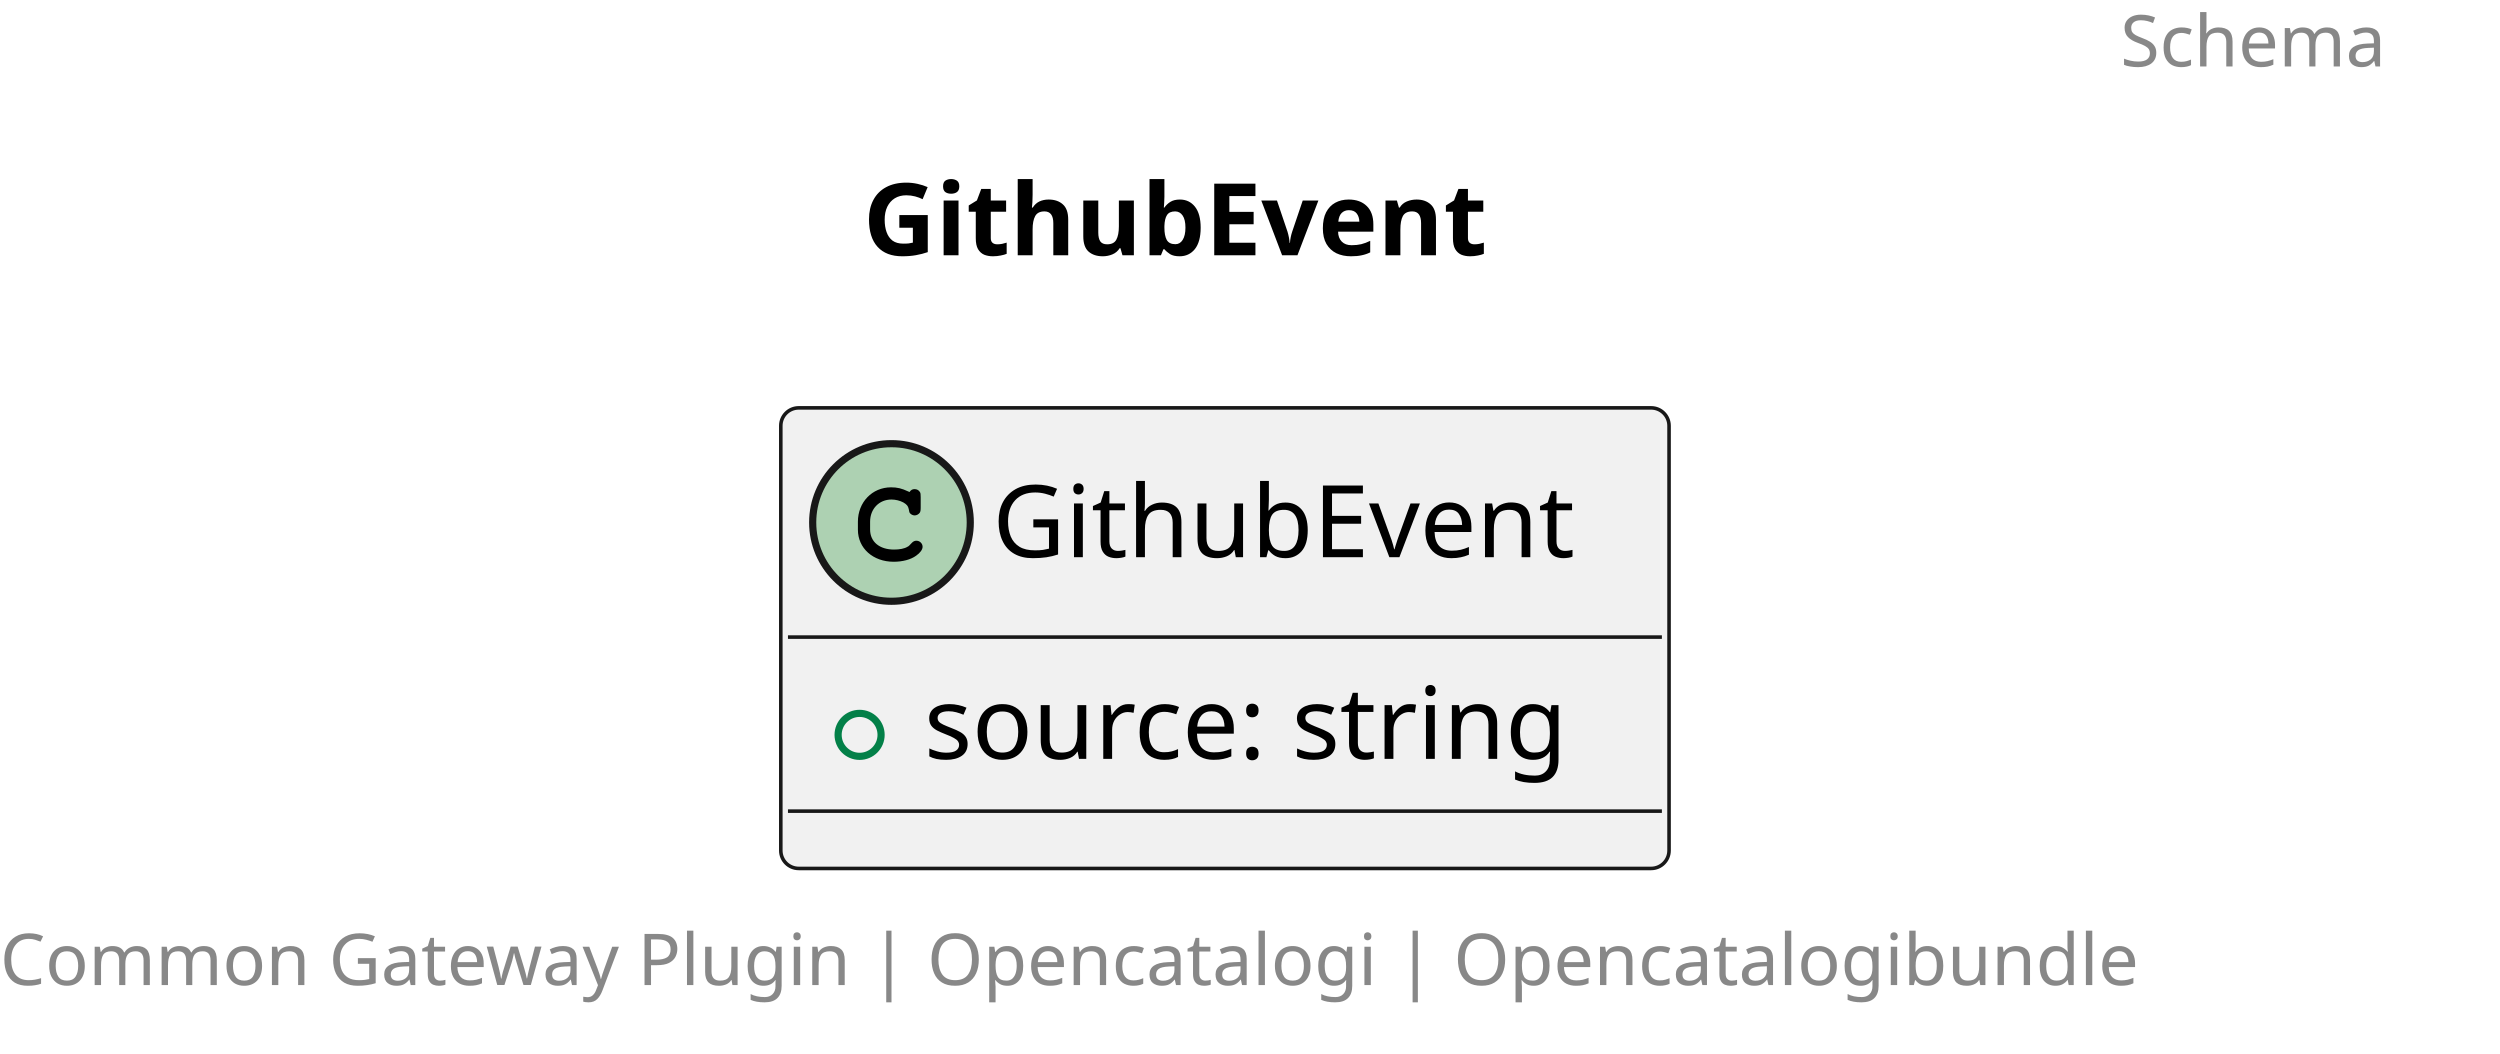
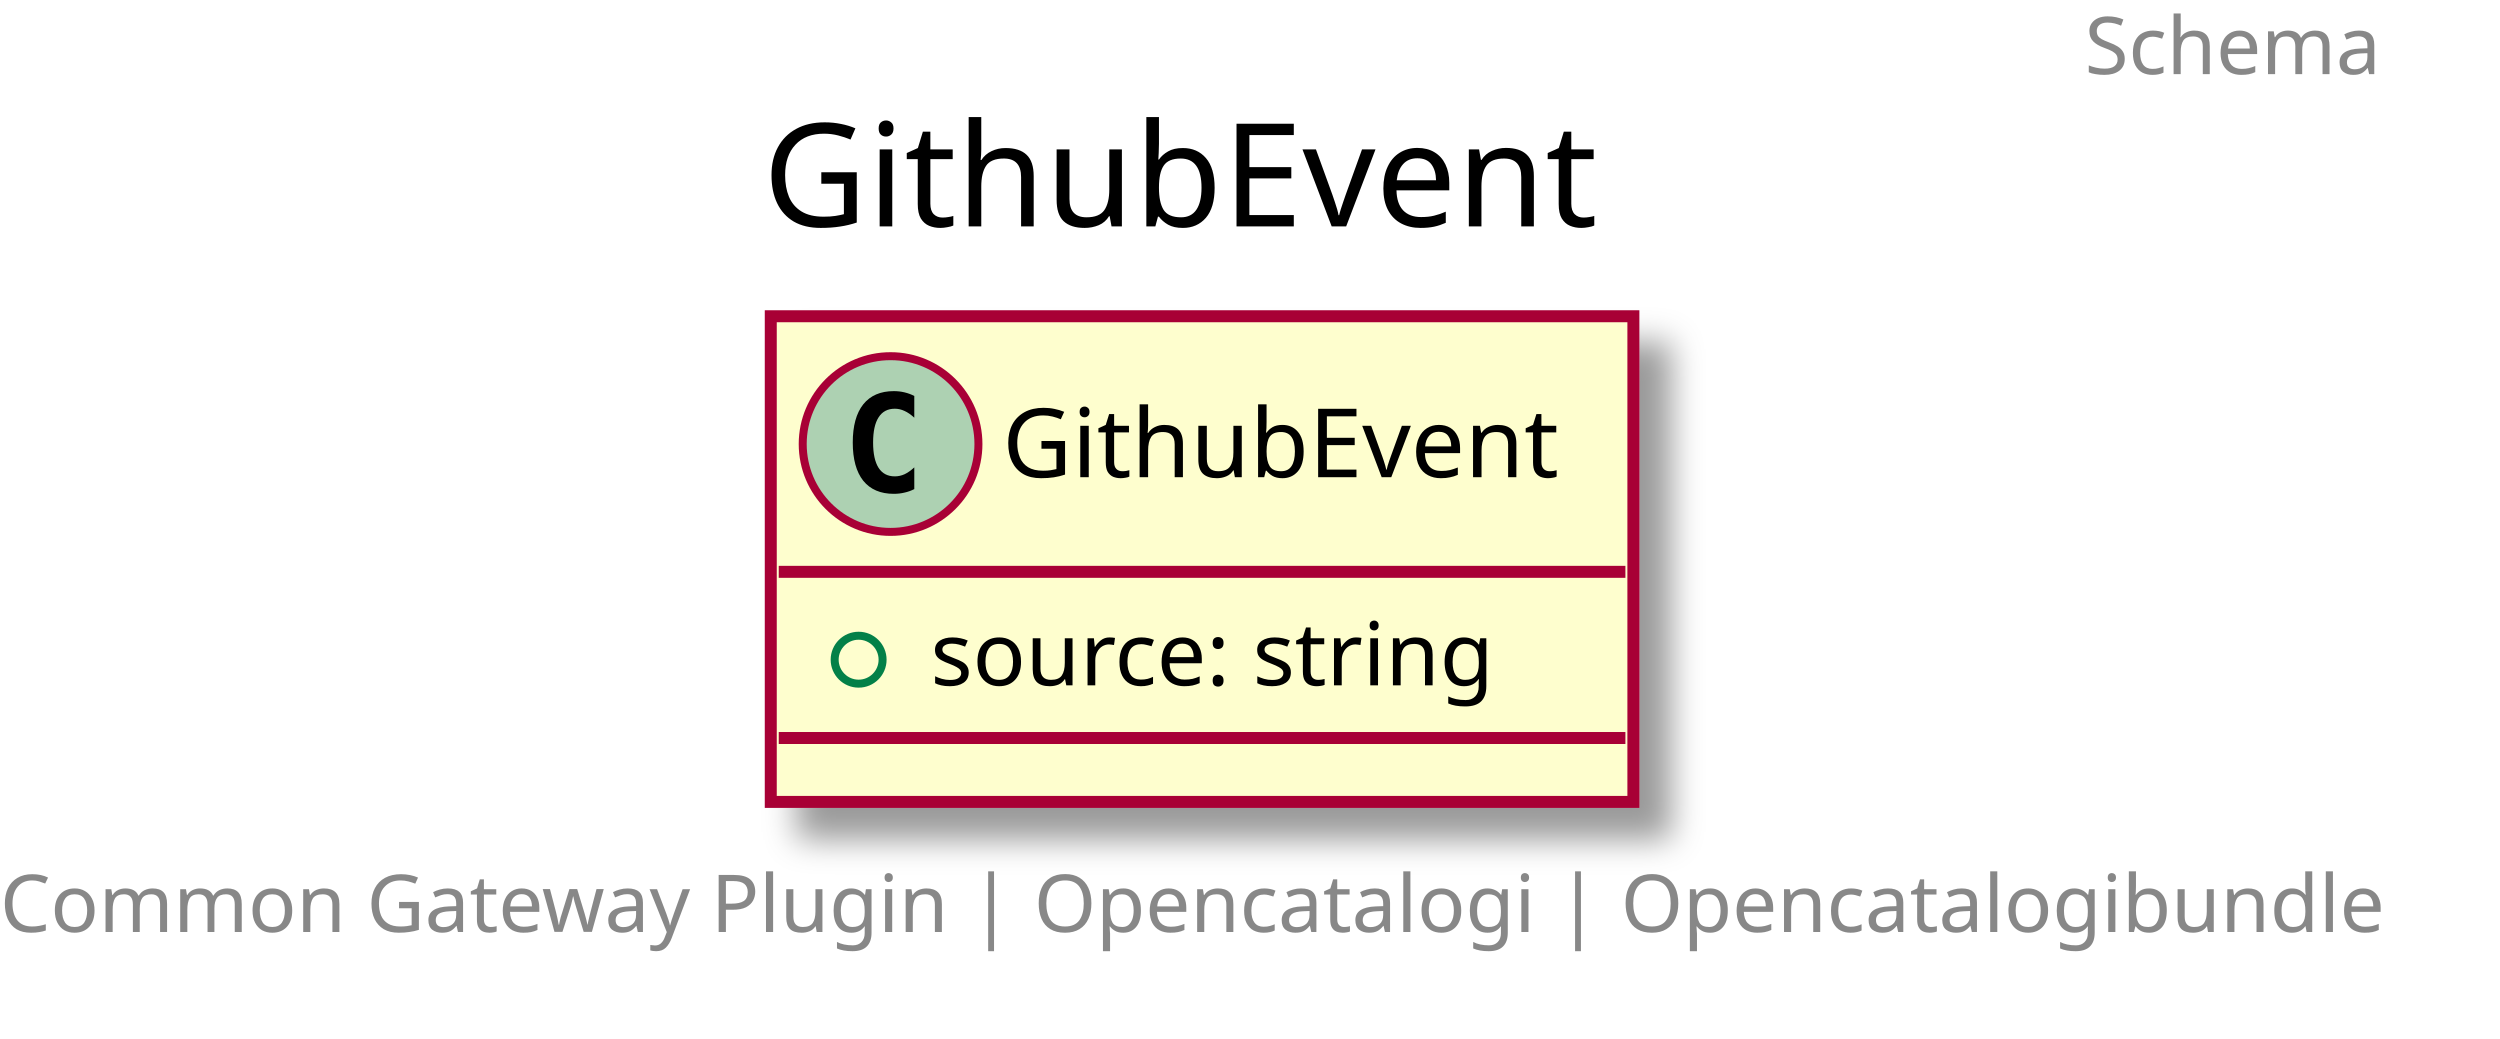
- <svg xmlns="http://www.w3.org/2000/svg" contentStyleType="text/css" height="147px" preserveAspectRatio="none" style="width:349px;height:147px;background:#FFFFFF;" version="1.1" viewBox="0 0 349 147" width="349px" zoomAndPan="magnify">
-   <defs />
+ <svg xmlns="http://www.w3.org/2000/svg" contentScriptType="application/ecmascript" contentStyleType="text/css" height="130px" preserveAspectRatio="none" style="width:313px;height:130px;" version="1.1" viewBox="0 0 313 130" width="313px" zoomAndPan="magnify">
+   <defs>
+     <filter height="300%" id="faotu08arx941" width="300%" x="-1" y="-1">
+       <feGaussianBlur result="blurOut" stdDeviation="2.0" />
+       <feColorMatrix in="blurOut" result="blurOut2" type="matrix" values="0 0 0 0 0 0 0 0 0 0 0 0 0 0 0 0 0 0 .4 0" />
+       <feOffset dx="4.0" dy="4.0" in="blurOut2" result="blurOut3" />
+       <feBlend in="SourceGraphic" in2="blurOut3" mode="normal" />
+     </filter>
+   </defs>
  <g>
-     <text fill="#888888" font-family="sans-serif" font-size="10" lengthAdjust="spacing" textLength="45" x="296" y="9.282">Schema</text>
-     <text fill="#000000" font-family="sans-serif" font-size="14" font-weight="bold" lengthAdjust="spacing" textLength="100" x="120.5" y="35.636">GithubEvent</text>
-     <g id="elem_GithubEvent">
-       <rect codeLine="5" fill="#F1F1F1" height="64.297" id="GithubEvent" rx="2.5" ry="2.5" style="stroke:#181818;stroke-width:0.5;" width="124" x="109" y="56.938" />
-       <ellipse cx="124.45" cy="72.938" fill="#ADD1B2" rx="11" ry="11" style="stroke:#181818;stroke-width:1.0;" />
-       <path d="M126.794,68.609 C125.856,68.172 125.263,68.031 124.388,68.031 C121.763,68.031 119.763,70.109 119.763,72.828 L119.763,73.953 C119.763,76.531 121.872,78.422 124.763,78.422 C125.981,78.422 127.138,78.125 127.888,77.578 C128.466,77.172 128.794,76.719 128.794,76.328 C128.794,75.875 128.403,75.484 127.934,75.484 C127.716,75.484 127.513,75.562 127.325,75.75 C126.872,76.234 126.872,76.234 126.684,76.328 C126.263,76.594 125.575,76.719 124.809,76.719 C122.763,76.719 121.466,75.625 121.466,73.922 L121.466,72.828 C121.466,71.047 122.716,69.734 124.45,69.734 C125.028,69.734 125.638,69.891 126.106,70.141 C126.591,70.422 126.763,70.641 126.856,71.047 C126.919,71.453 126.95,71.578 127.091,71.703 C127.231,71.844 127.466,71.953 127.684,71.953 C127.95,71.953 128.216,71.812 128.387,71.594 C128.497,71.438 128.528,71.25 128.528,70.828 L128.528,69.406 C128.528,68.969 128.512,68.844 128.419,68.688 C128.262,68.422 127.981,68.281 127.684,68.281 C127.388,68.281 127.184,68.375 126.966,68.688 L126.794,68.609 Z " fill="#000000" />
-       <text fill="#000000" font-family="sans-serif" font-size="14" lengthAdjust="spacing" textLength="91" x="138.55" y="77.784">GithubEvent</text>
-       <line style="stroke:#181818;stroke-width:0.5;" x1="110" x2="232" y1="88.938" y2="88.938" />
-       <ellipse cx="120" cy="102.586" fill="none" rx="3" ry="3" style="stroke:#038048;stroke-width:1.0;" />
-       <text fill="#000000" font-family="sans-serif" font-size="14" lengthAdjust="spacing" textLength="98" x="129" y="105.933">source: string</text>
-       <line style="stroke:#181818;stroke-width:0.5;" x1="110" x2="232" y1="113.234" y2="113.234" />
-     </g>
-     <text fill="#888888" font-family="sans-serif" font-size="10" lengthAdjust="spacing" textLength="341" x="0" y="137.517">Common Gateway Plugin | Opencatalogi | Opencatalogibundle</text>
+     <text fill="#888888" font-family="sans-serif" font-size="10" lengthAdjust="spacingAndGlyphs" textLength="40" x="261" y="9.282">Schema</text>
+     <text fill="#000000" font-family="sans-serif" font-size="18" lengthAdjust="spacingAndGlyphs" textLength="110" x="95.5" y="28.349">GithubEvent</text>
+     <rect fill="#FEFECE" filter="url(#faotu08arx941)" height="60.805" id="GithubEvent" style="stroke: #A80036; stroke-width: 1.5;" width="108" x="96.5" y="39.594" />
+     <ellipse cx="111.5" cy="55.594" fill="#ADD1B2" rx="11" ry="11" style="stroke: #A80036; stroke-width: 1.0;" />
+     <path d="M114.469,61.234 Q113.891,61.531 113.25,61.672 Q112.609,61.828 111.906,61.828 Q109.406,61.828 108.078,60.188 Q106.766,58.531 106.766,55.406 Q106.766,52.281 108.078,50.625 Q109.406,48.969 111.906,48.969 Q112.609,48.969 113.25,49.125 Q113.906,49.281 114.469,49.578 L114.469,52.297 Q113.844,51.719 113.25,51.453 Q112.656,51.172 112.031,51.172 Q110.688,51.172 110,52.25 Q109.312,53.312 109.312,55.406 Q109.312,57.5 110,58.578 Q110.688,59.641 112.031,59.641 Q112.656,59.641 113.25,59.375 Q113.844,59.094 114.469,58.516 L114.469,61.234 Z " />
+     <text fill="#000000" font-family="sans-serif" font-size="12" lengthAdjust="spacingAndGlyphs" textLength="76" x="125.5" y="59.748">GithubEvent</text>
+     <line style="stroke: #A80036; stroke-width: 1.5;" x1="97.5" x2="203.5" y1="71.594" y2="71.594" />
+     <ellipse cx="107.5" cy="82.594" fill="none" rx="3" ry="3" style="stroke: #038048; stroke-width: 1.0;" />
+     <text fill="#000000" font-family="sans-serif" font-size="11" lengthAdjust="spacingAndGlyphs" textLength="80" x="116.5" y="85.804">source: string</text>
+     <line style="stroke: #A80036; stroke-width: 1.5;" x1="97.5" x2="203.5" y1="92.398" y2="92.398" />
+     <text fill="#888888" font-family="sans-serif" font-size="10" lengthAdjust="spacingAndGlyphs" textLength="301" x="0" y="116.681">Common Gateway Plugin | Opencatalogi | Opencatalogibundle</text>
  </g>
</svg>
